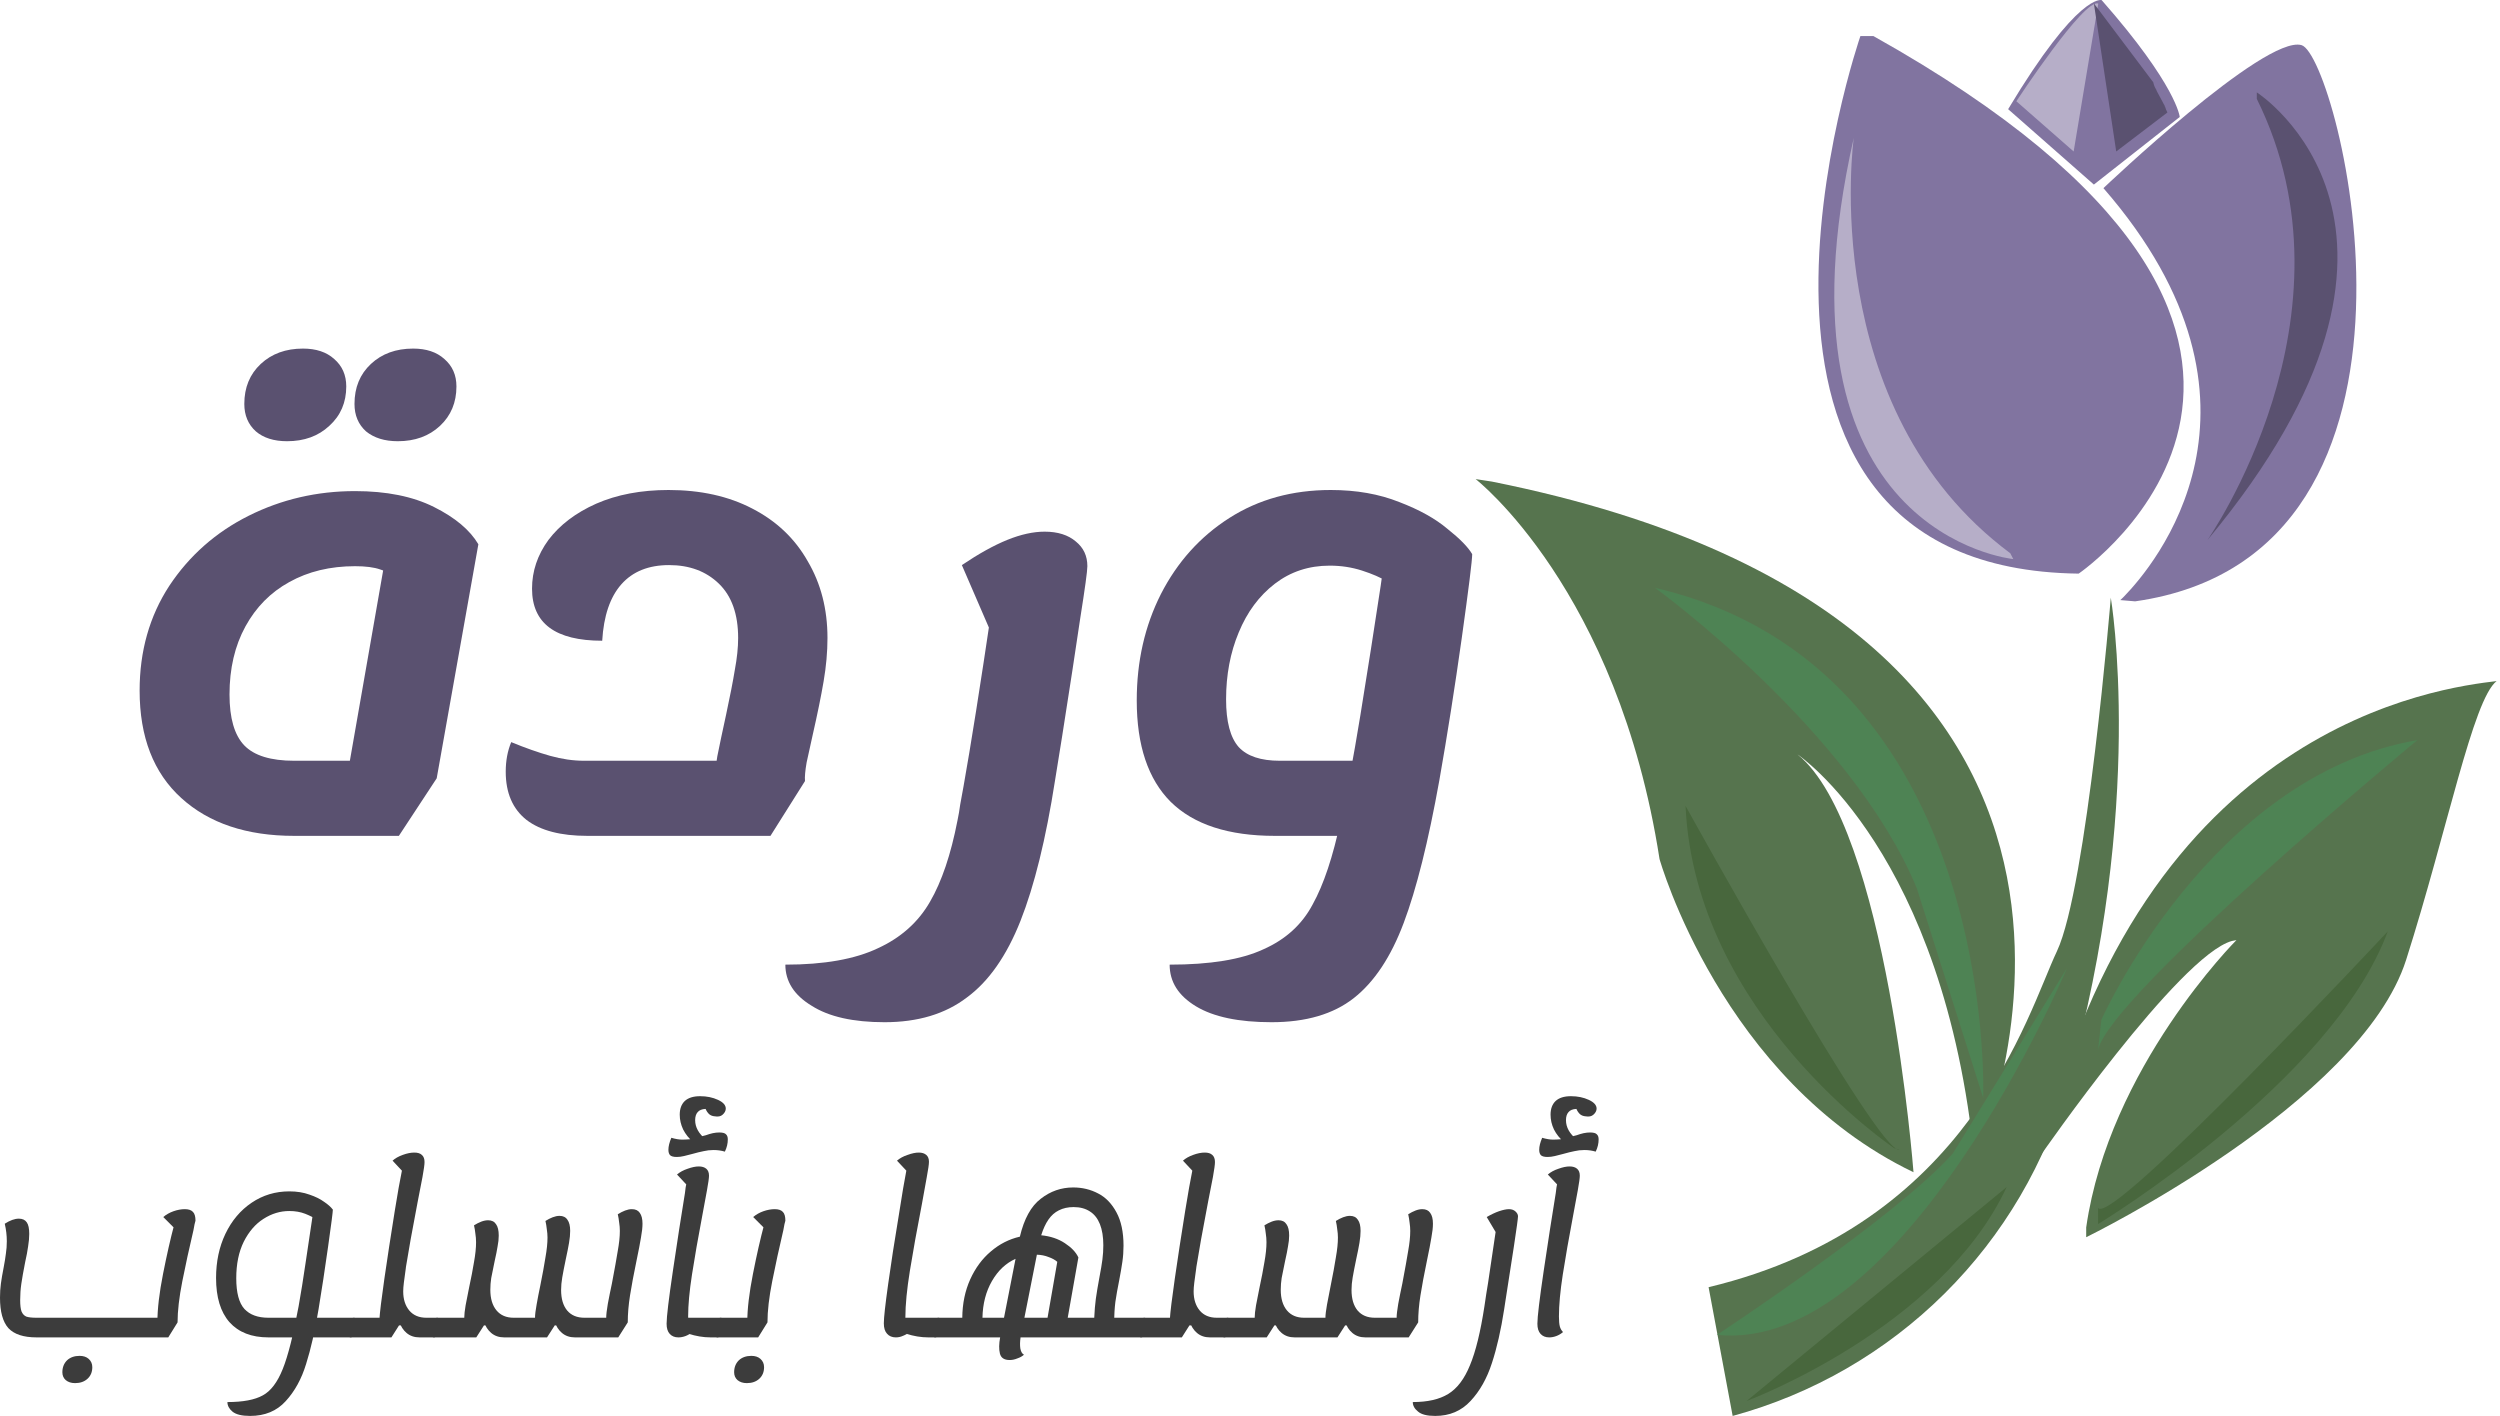
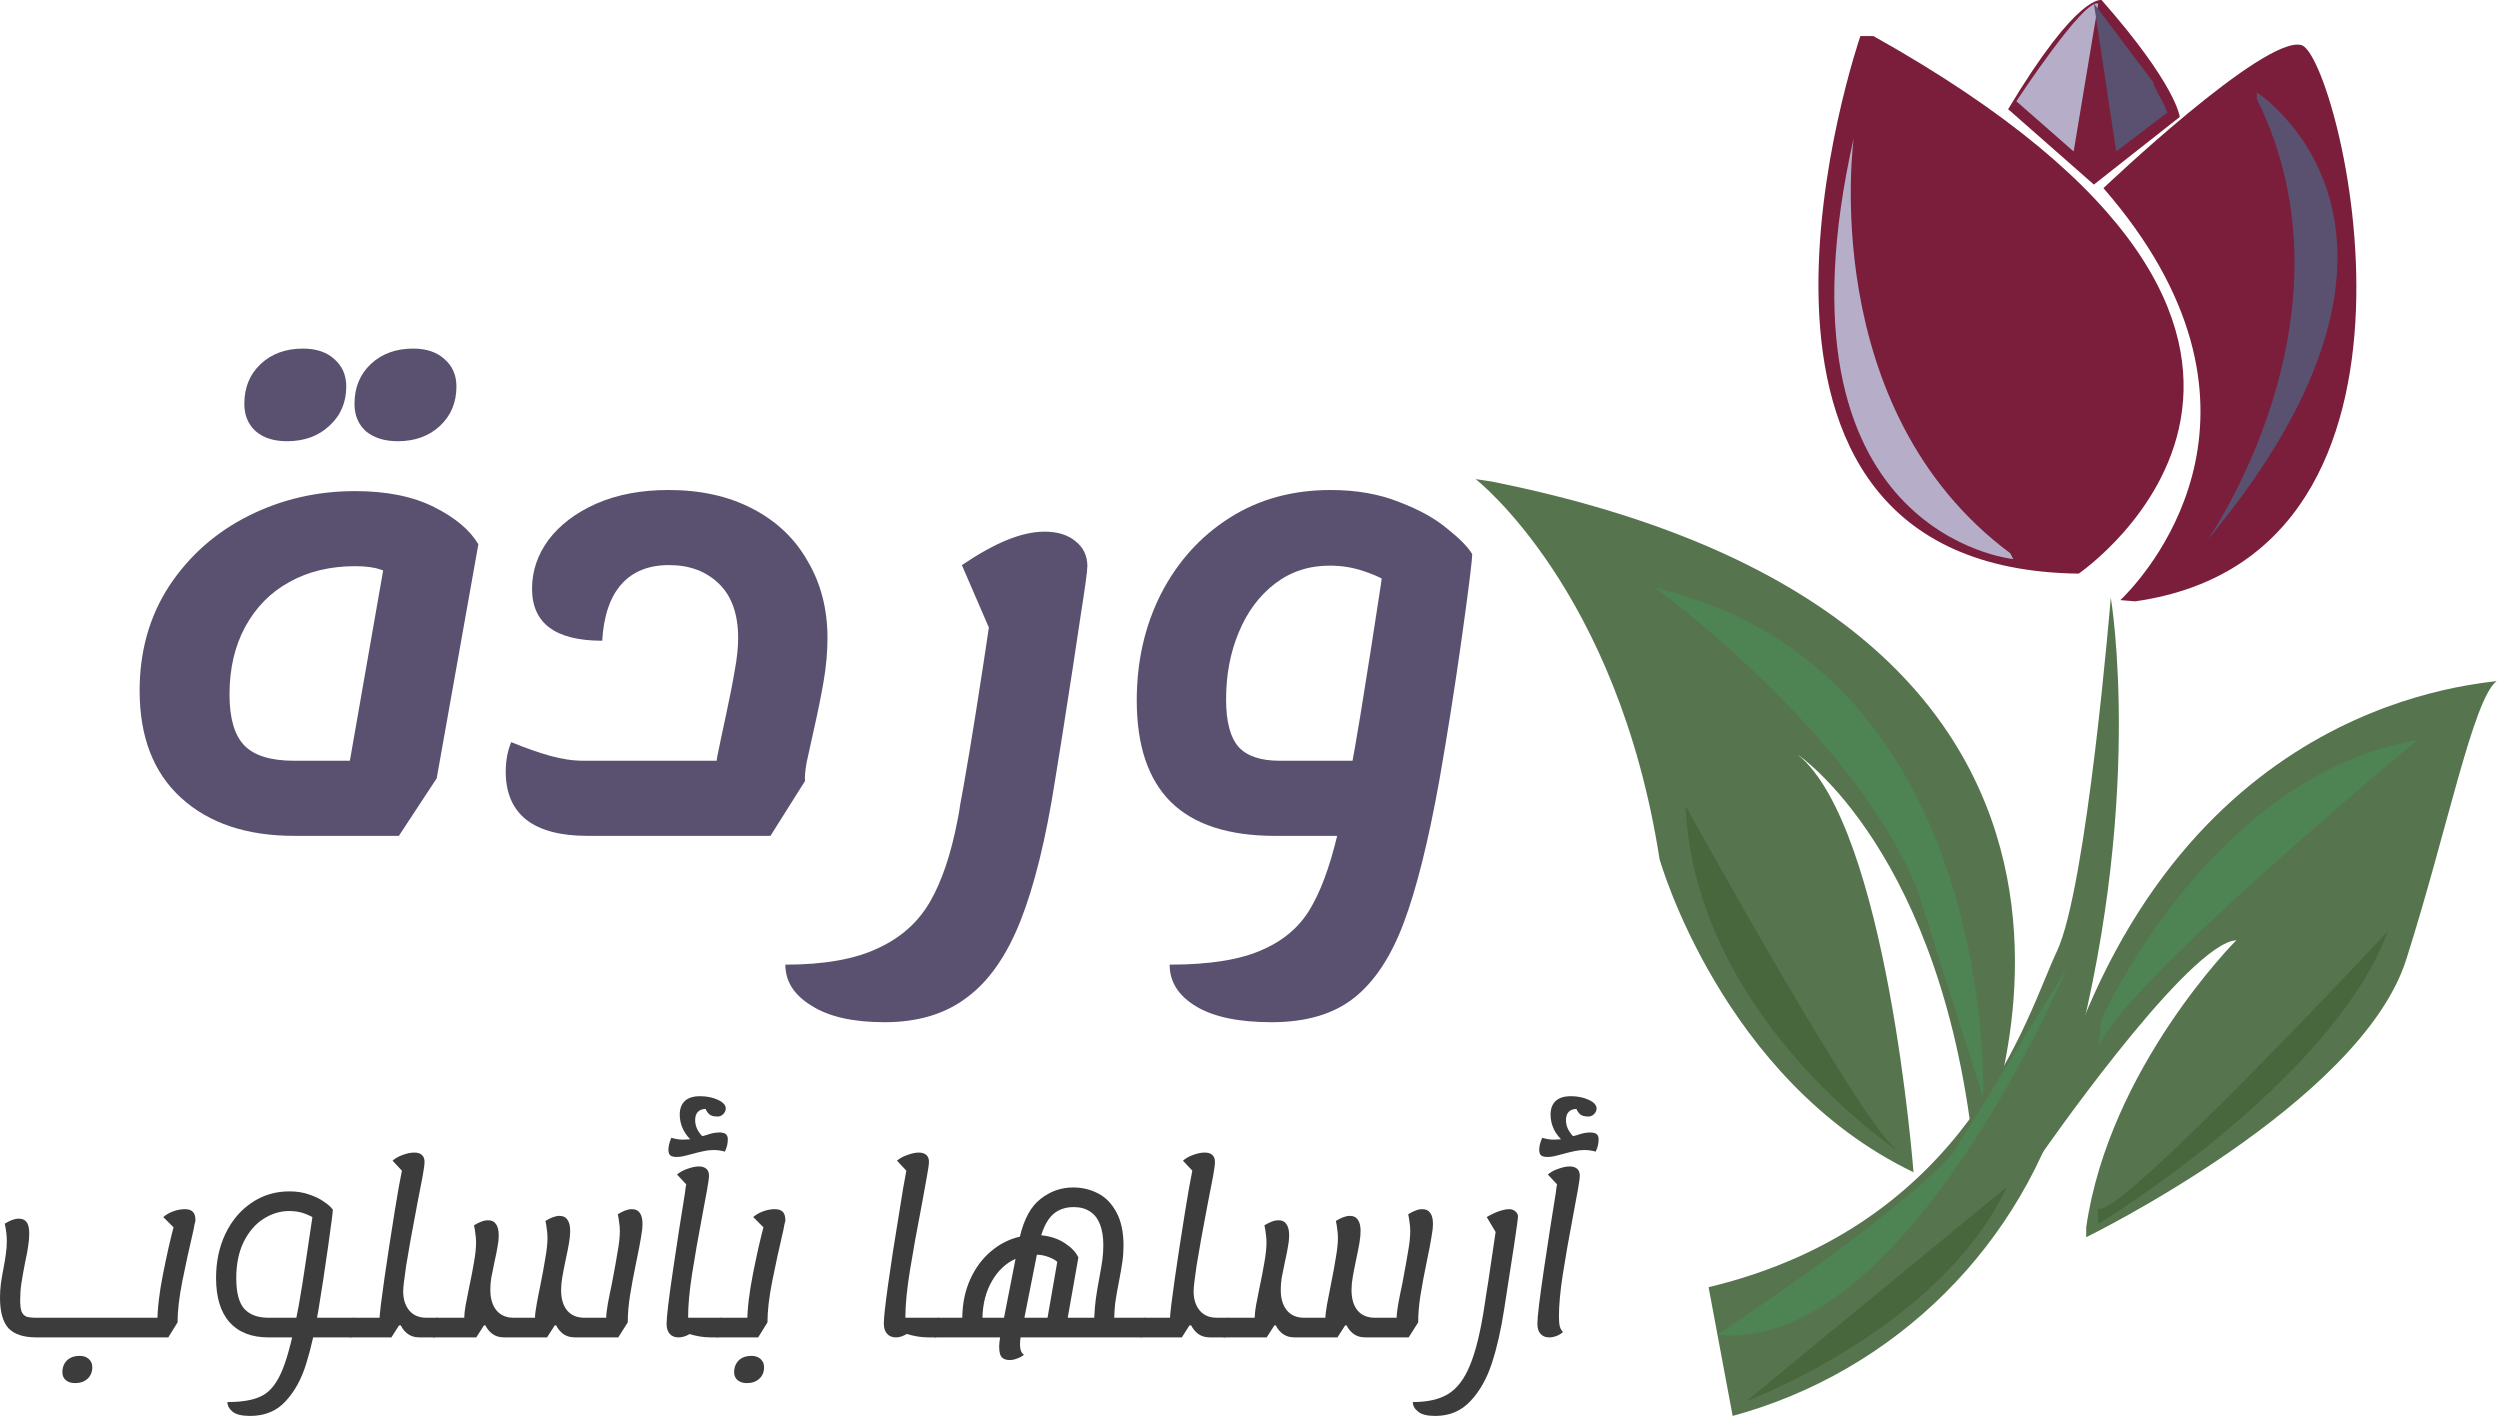
<svg xmlns="http://www.w3.org/2000/svg" width="113" height="64" viewBox="0 0 113 64" fill="none">
  <path d="M77.228 58.181L78.316 64C81.932 63.017 85.232 61.112 87.892 58.471C90.552 55.831 92.48 52.545 93.489 48.935C97.013 36.409 95.408 27.015 95.408 27.015C95.408 27.015 94.327 40.137 92.971 43.001C91.616 45.866 89.02 55.349 77.228 58.181Z" fill="#56744E" />
-   <path d="M84.09 1.63C84.09 1.63 75.777 25.698 93.956 25.928C93.956 25.928 109.347 15.435 84.678 1.63" fill="#8174A0" />
-   <path d="M95.836 27.124C95.906 27.063 95.972 26.999 96.034 26.932C97.269 25.653 103.618 18.325 95.075 8.504C95.075 8.504 102.358 1.572 104.027 2.039C105.696 2.506 111.432 25.058 96.507 27.181" fill="#8174A0" />
+   <path d="M84.09 1.63C84.09 1.63 75.777 25.698 93.956 25.928C93.956 25.928 109.347 15.435 84.678 1.63" fill="#7A1E3B" />
+   <path d="M95.836 27.124C95.906 27.063 95.972 26.999 96.034 26.932C97.269 25.653 103.618 18.325 95.075 8.504C95.075 8.504 102.358 1.572 104.027 2.039C105.696 2.506 111.432 25.058 96.507 27.181" fill="#7A1E3B" />
  <path d="M102.007 4.175C102.007 4.175 111.54 10.275 99.775 24.413C99.775 24.413 106.873 14.29 102.007 4.469" fill="#5A5170" />
  <path d="M91 25.27C91 25.27 79.735 24.168 83.791 6.228C83.791 6.228 82.068 18.47 90.866 25.008" fill="#B6AEC8" />
-   <path d="M94.643 8.343L98.524 5.287C98.524 5.287 98.403 3.88 94.995 0.005C94.995 0.005 93.94 -0.353 90.768 4.935" fill="#8174A0" />
+   <path d="M94.643 8.343L98.524 5.287C98.524 5.287 98.403 3.88 94.995 0.005C94.995 0.005 93.94 -0.353 90.768 4.935" fill="#7A1E3B" />
  <path d="M91.139 4.577C91.139 4.577 94.221 -0.117 94.841 0.165L93.729 6.847" fill="#B6AEC8" />
  <path d="M97.859 4.814C97.859 4.904 97.859 4.763 97.808 4.718C97.787 4.672 97.764 4.627 97.738 4.584C97.661 4.443 97.585 4.309 97.514 4.168C97.492 4.132 97.475 4.094 97.463 4.053C97.397 3.952 97.351 3.839 97.329 3.721L94.643 0.153L95.653 6.847L97.968 5.083C97.92 4.998 97.883 4.908 97.859 4.814Z" fill="#5A5170" />
  <path d="M66.699 21.655C66.699 21.655 73.116 26.635 75.011 38.829C75.011 38.829 77.825 48.82 86.49 52.985C86.49 52.985 85.303 37.358 81.246 34.099C81.246 34.099 87.892 38.518 89.261 52.536C89.261 52.536 100.412 28.376 67.43 21.767" fill="#56744E" />
  <path d="M89.64 49.623C89.64 49.623 90.379 30.206 74.809 26.571C74.809 26.571 83.693 33.003 86.643 40.158" fill="#4E8354" />
  <path d="M85.617 51.897C85.617 51.897 76.612 45.861 76.186 36.424C76.186 36.424 84.936 52.272 85.856 51.965L85.617 51.897Z" fill="#48673D" />
  <path d="M92.231 52.232C92.231 52.232 98.49 43.197 100.882 42.532L101.087 42.493C101.087 42.493 95.332 48.248 94.296 55.48V55.922C94.296 55.922 106.694 49.873 108.76 43.376C110.627 37.506 111.772 31.63 112.846 30.785C110.352 31.086 96.758 32.704 92.231 52.232Z" fill="#56744E" />
  <path d="M94.98 46.1C94.98 46.1 99.872 35.063 109.265 33.452C109.265 33.452 95.428 44.911 94.833 47.443" fill="#4E8354" />
  <path d="M94.833 55.327C94.833 55.327 105.396 48.926 107.929 42.097C107.929 42.097 95.428 55.487 94.833 54.598" fill="#48673D" />
  <path d="M78.942 63.328C78.942 63.328 87.722 60.054 90.702 53.654L78.942 63.328Z" fill="#48673D" />
  <path d="M93.425 43.762C93.425 43.762 86.078 61.212 77.606 60.336C77.606 60.336 85.765 54.965 88.271 52.132" fill="#4E8354" />
  <path d="M13.297 37.781C11.15 37.781 9.449 37.211 8.194 36.071C6.939 34.932 6.311 33.313 6.311 31.215C6.311 29.432 6.757 27.854 7.649 26.484C8.557 25.113 9.755 24.056 11.241 23.312C12.728 22.569 14.33 22.198 16.047 22.198C17.468 22.198 18.657 22.437 19.615 22.916C20.573 23.395 21.242 23.957 21.622 24.601L19.739 35.179L18.029 37.781H13.297ZM17.534 24.551L17.707 26.186C17.641 25.972 17.468 25.823 17.187 25.74C16.906 25.641 16.526 25.592 16.047 25.592C14.924 25.592 13.933 25.831 13.074 26.31C12.232 26.773 11.571 27.442 11.092 28.317C10.614 29.192 10.374 30.216 10.374 31.389C10.374 32.462 10.597 33.23 11.043 33.693C11.489 34.155 12.24 34.386 13.297 34.386H16.27L15.775 34.609L17.534 24.551ZM17.98 19.943C17.385 19.943 16.906 19.794 16.543 19.497C16.196 19.183 16.023 18.77 16.023 18.259C16.023 17.515 16.27 16.913 16.766 16.45C17.261 15.988 17.897 15.756 18.673 15.756C19.268 15.756 19.739 15.913 20.085 16.227C20.449 16.541 20.631 16.954 20.631 17.466C20.631 18.192 20.383 18.787 19.887 19.25C19.392 19.712 18.756 19.943 17.98 19.943ZM12.975 19.943C12.381 19.943 11.91 19.794 11.563 19.497C11.216 19.183 11.043 18.77 11.043 18.259C11.043 17.515 11.291 16.913 11.786 16.45C12.282 15.988 12.918 15.756 13.694 15.756C14.288 15.756 14.759 15.913 15.106 16.227C15.469 16.541 15.651 16.954 15.651 17.466C15.651 18.192 15.395 18.787 14.883 19.25C14.387 19.712 13.752 19.943 12.975 19.943Z" fill="#5A5170" />
  <path d="M26.551 37.781C25.345 37.781 24.428 37.541 23.801 37.062C23.173 36.567 22.859 35.84 22.859 34.882C22.859 34.386 22.942 33.941 23.107 33.544C23.751 33.809 24.337 34.015 24.866 34.164C25.395 34.312 25.907 34.386 26.402 34.386H33.884L32.323 35.452C32.306 35.089 32.34 34.667 32.422 34.188C32.521 33.693 32.653 33.065 32.819 32.306C33 31.463 33.132 30.786 33.215 30.274C33.314 29.745 33.364 29.267 33.364 28.837C33.364 27.764 33.075 26.946 32.496 26.384C31.918 25.823 31.167 25.542 30.242 25.542C29.317 25.542 28.599 25.831 28.087 26.409C27.575 26.987 27.286 27.838 27.22 28.961C25.105 28.961 24.048 28.177 24.048 26.607C24.048 25.815 24.296 25.08 24.792 24.402C25.304 23.725 26.022 23.18 26.947 22.767C27.888 22.355 28.979 22.148 30.217 22.148C31.671 22.148 32.934 22.429 34.008 22.99C35.098 23.552 35.932 24.345 36.51 25.369C37.104 26.376 37.402 27.532 37.402 28.837C37.402 29.465 37.344 30.117 37.228 30.794C37.113 31.471 36.947 32.281 36.733 33.222C36.634 33.668 36.543 34.081 36.46 34.461C36.394 34.841 36.369 35.121 36.386 35.303L34.825 37.781H26.551Z" fill="#5A5170" />
  <path d="M39.983 46.204C38.562 46.204 37.464 45.956 36.688 45.461C35.895 44.982 35.498 44.362 35.498 43.602C37.249 43.602 38.645 43.355 39.685 42.859C40.726 42.38 41.51 41.678 42.039 40.754C42.567 39.845 42.98 38.623 43.278 37.087C43.327 36.856 43.368 36.616 43.401 36.368C43.451 36.104 43.501 35.832 43.55 35.551C43.88 33.701 44.31 30.992 44.838 27.425L44.987 29.035L43.476 25.542C44.236 25.03 44.921 24.65 45.532 24.402C46.143 24.155 46.705 24.031 47.217 24.031C47.811 24.031 48.282 24.18 48.629 24.477C48.976 24.758 49.149 25.129 49.149 25.592C49.149 25.806 49.042 26.591 48.827 27.945C48.629 29.3 48.356 31.075 48.01 33.272L47.687 35.278C47.275 37.921 46.754 40.035 46.127 41.621C45.499 43.206 44.69 44.362 43.699 45.089C42.724 45.832 41.486 46.204 39.983 46.204Z" fill="#5A5170" />
  <path d="M57.476 46.204C55.989 46.204 54.85 45.964 54.057 45.485C53.264 45.006 52.868 44.379 52.868 43.602C54.701 43.602 56.113 43.371 57.104 42.909C58.112 42.463 58.855 41.786 59.334 40.877C59.829 39.986 60.251 38.722 60.597 37.087C60.861 35.931 61.159 34.345 61.489 32.33C61.819 30.299 62.125 28.35 62.406 26.484L62.604 25.071L62.703 26.285C62.406 26.104 62.026 25.939 61.563 25.79C61.101 25.641 60.614 25.567 60.102 25.567C59.16 25.567 58.335 25.839 57.624 26.384C56.914 26.93 56.369 27.665 55.989 28.589C55.609 29.498 55.419 30.505 55.419 31.612C55.419 32.619 55.609 33.338 55.989 33.767C56.369 34.18 56.989 34.386 57.847 34.386H61.613V37.781H57.624C55.527 37.781 53.958 37.269 52.917 36.245C51.893 35.221 51.381 33.693 51.381 31.661C51.381 29.894 51.745 28.292 52.471 26.855C53.215 25.402 54.247 24.254 55.568 23.412C56.889 22.569 58.417 22.148 60.151 22.148C61.307 22.148 62.34 22.33 63.248 22.693C64.156 23.04 64.883 23.445 65.428 23.907C65.99 24.353 66.361 24.733 66.543 25.047C66.543 25.327 66.386 26.591 66.072 28.837C65.759 31.067 65.42 33.214 65.057 35.278C64.561 38.037 64.024 40.184 63.446 41.72C62.868 43.256 62.117 44.387 61.192 45.114C60.267 45.84 59.028 46.204 57.476 46.204Z" fill="#5A5170" />
  <path d="M1.65 60.45C1.063 60.45 0.639 60.31 0.379 60.032C0.126 59.747 0 59.287 0 58.654C0 58.424 0.014 58.212 0.041 58.017C0.068 57.815 0.109 57.575 0.164 57.296C0.212 57.046 0.246 56.833 0.267 56.659C0.294 56.485 0.308 56.301 0.308 56.106C0.308 55.841 0.277 55.577 0.215 55.312C0.454 55.159 0.666 55.083 0.851 55.083C1.015 55.083 1.134 55.138 1.21 55.25C1.285 55.354 1.322 55.528 1.322 55.772C1.322 55.939 1.305 56.127 1.271 56.336C1.244 56.538 1.199 56.774 1.138 57.046C1.056 57.463 0.998 57.791 0.964 58.027C0.929 58.264 0.912 58.511 0.912 58.769C0.912 58.998 0.933 59.169 0.974 59.28C1.022 59.392 1.093 59.468 1.189 59.51C1.292 59.545 1.445 59.562 1.65 59.562H7.196L7.114 59.771C7.114 59.172 7.199 58.441 7.37 57.578C7.541 56.715 7.708 55.977 7.872 55.364C7.886 55.323 7.896 55.284 7.903 55.25C7.91 55.215 7.917 55.187 7.924 55.166L8.006 55.636L7.38 55.01C7.51 54.898 7.664 54.811 7.842 54.748C8.019 54.686 8.19 54.654 8.354 54.654C8.525 54.654 8.648 54.696 8.723 54.78C8.798 54.856 8.836 54.989 8.836 55.176C8.829 55.204 8.816 55.257 8.795 55.333C8.781 55.403 8.764 55.493 8.744 55.605C8.552 56.419 8.385 57.188 8.241 57.912C8.098 58.636 8.026 59.256 8.026 59.771L7.606 60.45H1.65ZM3.393 62.517C3.222 62.517 3.082 62.472 2.973 62.382C2.87 62.291 2.819 62.173 2.819 62.026C2.819 61.804 2.891 61.623 3.034 61.483C3.178 61.351 3.366 61.285 3.598 61.285C3.769 61.285 3.905 61.33 4.008 61.421C4.117 61.518 4.172 61.644 4.172 61.797C4.172 62.013 4.1 62.187 3.957 62.319C3.813 62.451 3.625 62.517 3.393 62.517Z" fill="#3C3C3C" />
  <path d="M14.277 59.562H15.988L15.845 60.45H14.061L14.277 59.562ZM11.304 64C10.928 64 10.662 63.934 10.504 63.802C10.354 63.676 10.279 63.533 10.279 63.373C10.983 63.373 11.516 63.273 11.878 63.071C12.24 62.876 12.541 62.479 12.78 61.88C13.019 61.288 13.258 60.342 13.498 59.04C13.607 58.427 13.713 57.77 13.815 57.066C13.925 56.356 14.017 55.737 14.092 55.208L14.164 54.707L14.307 55.124C14.177 55.034 14.007 54.947 13.795 54.863C13.583 54.78 13.344 54.738 13.077 54.738C12.667 54.738 12.278 54.856 11.909 55.093C11.546 55.323 11.249 55.667 11.017 56.127C10.791 56.586 10.679 57.136 10.679 57.777C10.679 58.431 10.802 58.894 11.048 59.165C11.294 59.43 11.656 59.562 12.134 59.562H13.651V60.45H12.134C11.369 60.45 10.781 60.22 10.371 59.761C9.968 59.301 9.766 58.636 9.766 57.766C9.766 57.028 9.906 56.363 10.187 55.772C10.473 55.173 10.87 54.703 11.376 54.362C11.881 54.021 12.448 53.85 13.077 53.85C13.419 53.85 13.723 53.899 13.989 53.997C14.256 54.087 14.475 54.195 14.646 54.32C14.823 54.439 14.957 54.557 15.045 54.675C15.045 54.773 14.974 55.33 14.83 56.346C14.687 57.362 14.543 58.306 14.399 59.176C14.236 60.157 14.048 60.982 13.836 61.651C13.631 62.326 13.323 62.886 12.913 63.332C12.51 63.777 11.974 64 11.304 64ZM15.988 59.562C16.05 59.562 16.087 59.597 16.101 59.667C16.115 59.736 16.111 59.847 16.091 60.001C16.064 60.154 16.029 60.265 15.988 60.335C15.954 60.411 15.906 60.45 15.845 60.45L15.988 59.562Z" fill="#3C3C3C" />
  <path d="M18.963 60.45C18.731 60.45 18.536 60.384 18.379 60.251C18.229 60.126 18.116 59.952 18.041 59.729L18.389 59.907H17.497L18.348 57.286L18.328 57.432C18.3 57.613 18.276 57.791 18.256 57.965C18.235 58.132 18.225 58.267 18.225 58.372C18.225 58.727 18.317 59.016 18.502 59.238C18.686 59.454 18.943 59.562 19.271 59.562H19.753L19.609 60.45H18.963ZM16.001 59.562H17.436L17.149 59.646C17.169 59.312 17.245 58.696 17.374 57.797C17.504 56.892 17.662 55.866 17.846 54.717C17.907 54.355 17.966 54.011 18.02 53.683C18.082 53.349 18.14 53.043 18.195 52.764L18.348 53.109L17.744 52.462C17.86 52.357 18.013 52.27 18.205 52.201C18.396 52.131 18.57 52.096 18.727 52.096C18.878 52.096 18.991 52.131 19.066 52.201C19.148 52.27 19.189 52.378 19.189 52.524C19.189 52.636 19.158 52.862 19.096 53.203C19.035 53.537 18.963 53.906 18.881 54.31C18.642 55.549 18.454 56.597 18.317 57.453C18.188 58.309 18.123 59.082 18.123 59.771L17.692 60.45H15.857L16.001 59.562ZM15.857 60.45C15.796 60.45 15.758 60.415 15.745 60.345C15.731 60.276 15.734 60.164 15.755 60.011C15.782 59.858 15.816 59.747 15.857 59.677C15.892 59.6 15.939 59.562 16.001 59.562L15.857 60.45ZM19.753 59.562C19.814 59.562 19.852 59.597 19.865 59.667C19.879 59.736 19.876 59.847 19.855 60.001C19.828 60.154 19.794 60.265 19.753 60.335C19.718 60.411 19.671 60.45 19.609 60.45L19.753 59.562Z" fill="#3C3C3C" />
  <path d="M19.765 59.562H21.261L20.985 59.844V59.552C20.985 59.426 21.005 59.242 21.046 58.998C21.094 58.748 21.145 58.487 21.2 58.215C21.296 57.77 21.371 57.38 21.425 57.046C21.487 56.705 21.518 56.405 21.518 56.148C21.518 56.015 21.507 55.887 21.487 55.761C21.473 55.629 21.453 55.504 21.425 55.385C21.535 55.316 21.644 55.26 21.753 55.218C21.863 55.176 21.965 55.156 22.061 55.156C22.225 55.156 22.345 55.215 22.42 55.333C22.502 55.444 22.543 55.615 22.543 55.845C22.543 55.998 22.526 56.162 22.491 56.336C22.464 56.51 22.42 56.732 22.358 57.004C22.29 57.331 22.239 57.585 22.204 57.766C22.177 57.94 22.163 58.118 22.163 58.299C22.163 58.696 22.256 59.005 22.44 59.228C22.625 59.451 22.884 59.562 23.219 59.562H24.459L24.183 59.844V59.552C24.183 59.426 24.207 59.231 24.255 58.967C24.302 58.696 24.357 58.413 24.419 58.121C24.521 57.613 24.6 57.185 24.654 56.837C24.716 56.489 24.747 56.189 24.747 55.939C24.747 55.813 24.736 55.688 24.716 55.563C24.702 55.431 24.682 55.305 24.654 55.187C24.764 55.117 24.873 55.062 24.982 55.02C25.092 54.978 25.194 54.957 25.29 54.957C25.454 54.957 25.573 55.016 25.649 55.135C25.731 55.246 25.772 55.413 25.772 55.636C25.772 55.796 25.755 55.977 25.72 56.179C25.686 56.381 25.638 56.621 25.577 56.899C25.502 57.261 25.447 57.543 25.413 57.745C25.379 57.94 25.362 58.128 25.362 58.309C25.362 58.706 25.454 59.016 25.638 59.238C25.823 59.454 26.082 59.562 26.417 59.562H27.668L27.401 59.844V59.552C27.401 59.426 27.425 59.221 27.473 58.936C27.528 58.643 27.589 58.337 27.658 58.017C27.781 57.369 27.87 56.875 27.924 56.534C27.986 56.193 28.017 55.894 28.017 55.636C28.017 55.511 28.006 55.385 27.986 55.26C27.972 55.128 27.952 55.002 27.924 54.884C28.034 54.815 28.143 54.759 28.252 54.717C28.362 54.675 28.464 54.654 28.56 54.654C28.724 54.654 28.843 54.71 28.919 54.822C29 54.933 29.041 55.096 29.041 55.312C29.041 55.479 29.018 55.692 28.97 55.949C28.929 56.2 28.864 56.538 28.775 56.962C28.645 57.589 28.546 58.118 28.478 58.549C28.409 58.981 28.375 59.388 28.375 59.771L27.945 60.45H25.987C25.755 60.45 25.56 60.384 25.403 60.251C25.252 60.126 25.14 59.952 25.064 59.729L25.341 59.907H25.075L24.726 60.45H22.789C22.556 60.45 22.362 60.384 22.204 60.251C22.054 60.126 21.941 59.952 21.866 59.729L22.143 59.907H21.876L21.528 60.45H19.621L19.765 59.562ZM19.621 60.45C19.56 60.45 19.522 60.415 19.509 60.345C19.495 60.276 19.498 60.164 19.519 60.011C19.546 59.858 19.58 59.747 19.621 59.677C19.655 59.6 19.703 59.562 19.765 59.562L19.621 60.45Z" fill="#3C3C3C" />
  <path d="M32.118 60.45C31.79 60.45 31.456 60.394 31.114 60.283C30.779 60.178 30.516 60.056 30.325 59.917L30.642 59.562H32.569L32.426 60.45H32.118ZM30.663 60.45C30.499 60.45 30.369 60.398 30.273 60.293C30.177 60.189 30.13 60.035 30.13 59.834C30.13 59.527 30.225 58.727 30.417 57.432C30.608 56.137 30.789 54.968 30.96 53.923C30.974 53.826 30.984 53.742 30.991 53.673C31.004 53.603 31.015 53.551 31.021 53.516L31.206 53.736L30.601 53.088C30.731 52.977 30.892 52.89 31.083 52.827C31.274 52.758 31.442 52.723 31.585 52.723C31.729 52.723 31.842 52.758 31.924 52.827C32.006 52.897 32.047 53.001 32.047 53.14C32.047 53.245 32.016 53.468 31.954 53.809C31.893 54.143 31.825 54.512 31.749 54.916C31.551 55.96 31.394 56.858 31.278 57.609C31.162 58.361 31.104 58.991 31.104 59.499C31.104 59.708 31.117 59.861 31.145 59.959C31.172 60.056 31.22 60.14 31.288 60.209C31.199 60.286 31.1 60.345 30.991 60.387C30.881 60.429 30.772 60.45 30.663 60.45ZM32.569 59.562C32.631 59.562 32.668 59.597 32.682 59.667C32.696 59.736 32.692 59.847 32.672 60.001C32.645 60.154 32.61 60.265 32.569 60.335C32.535 60.411 32.487 60.45 32.426 60.45L32.569 59.562ZM30.591 52.295C30.441 52.295 30.338 52.267 30.284 52.211C30.236 52.155 30.212 52.075 30.212 51.971C30.212 51.818 30.256 51.637 30.345 51.428C30.536 51.484 30.7 51.511 30.837 51.511C30.933 51.511 31.069 51.505 31.247 51.49C31.267 51.49 31.288 51.49 31.308 51.49C31.329 51.484 31.349 51.48 31.37 51.48L31.339 51.626C31.141 51.459 30.987 51.268 30.878 51.052C30.776 50.836 30.724 50.613 30.724 50.384C30.724 50.119 30.799 49.914 30.95 49.768C31.107 49.621 31.339 49.548 31.647 49.548C31.948 49.548 32.217 49.604 32.457 49.715C32.696 49.827 32.812 49.962 32.805 50.123C32.798 50.22 32.75 50.307 32.662 50.384C32.58 50.46 32.46 50.485 32.303 50.457C32.207 50.45 32.125 50.419 32.057 50.363C31.988 50.3 31.934 50.22 31.893 50.123C31.729 50.13 31.609 50.178 31.534 50.269C31.459 50.352 31.421 50.474 31.421 50.634C31.421 50.955 31.585 51.247 31.913 51.511L31.452 51.438C31.541 51.41 31.623 51.386 31.698 51.365C31.773 51.344 31.842 51.327 31.903 51.313C32.019 51.271 32.125 51.24 32.221 51.219C32.323 51.198 32.419 51.188 32.508 51.188C32.665 51.188 32.767 51.216 32.815 51.271C32.87 51.32 32.897 51.397 32.897 51.501C32.897 51.689 32.853 51.873 32.764 52.054C32.607 52.006 32.436 51.981 32.252 51.981C32.094 51.981 31.944 51.999 31.801 52.033C31.657 52.061 31.486 52.103 31.288 52.159C31.165 52.194 31.042 52.225 30.919 52.253C30.803 52.281 30.694 52.295 30.591 52.295Z" fill="#3C3C3C" />
  <path d="M32.578 59.562H33.859L33.777 59.771C33.777 59.172 33.863 58.441 34.034 57.578C34.204 56.715 34.372 55.977 34.536 55.364C34.55 55.323 34.56 55.284 34.567 55.25C34.574 55.215 34.58 55.187 34.587 55.166L34.669 55.636L34.044 55.01C34.174 54.898 34.327 54.811 34.505 54.748C34.683 54.686 34.854 54.654 35.018 54.654C35.188 54.654 35.312 54.696 35.387 54.78C35.462 54.856 35.499 54.989 35.499 55.176C35.493 55.204 35.479 55.257 35.458 55.333C35.445 55.403 35.428 55.493 35.407 55.605C35.216 56.419 35.048 57.188 34.905 57.912C34.761 58.636 34.69 59.256 34.69 59.771L34.269 60.45H32.434L32.578 59.562ZM32.434 60.45C32.373 60.45 32.335 60.415 32.322 60.345C32.308 60.276 32.312 60.164 32.332 60.011C32.359 59.858 32.394 59.747 32.434 59.677C32.469 59.6 32.517 59.562 32.578 59.562L32.434 60.45ZM33.757 62.517C33.586 62.517 33.446 62.472 33.337 62.382C33.234 62.291 33.183 62.173 33.183 62.026C33.183 61.804 33.255 61.623 33.398 61.483C33.542 61.351 33.73 61.285 33.962 61.285C34.133 61.285 34.269 61.33 34.372 61.421C34.481 61.518 34.536 61.644 34.536 61.797C34.536 62.013 34.464 62.187 34.321 62.319C34.177 62.451 33.989 62.517 33.757 62.517Z" fill="#3C3C3C" />
  <path d="M41.959 60.45C41.63 60.45 41.296 60.394 40.954 60.283C40.619 60.178 40.356 60.056 40.165 59.917L40.482 59.562H42.41L42.266 60.45H41.959ZM40.493 60.45C40.322 60.45 40.189 60.394 40.093 60.283C39.997 60.178 39.949 60.022 39.949 59.813C39.949 59.562 40.014 58.974 40.144 58.048C40.274 57.115 40.431 56.095 40.616 54.989C40.759 54.063 40.886 53.318 40.995 52.754L41.149 53.109L40.544 52.462C40.674 52.35 40.834 52.263 41.026 52.201C41.217 52.131 41.385 52.096 41.528 52.096C41.672 52.096 41.784 52.131 41.866 52.201C41.948 52.27 41.989 52.375 41.989 52.514C41.989 52.625 41.955 52.862 41.887 53.224C41.825 53.586 41.754 53.983 41.672 54.414C41.446 55.577 41.265 56.583 41.128 57.432C40.992 58.274 40.923 58.981 40.923 59.552C40.923 59.712 40.933 59.844 40.954 59.949C40.981 60.053 41.032 60.14 41.108 60.209C41.026 60.279 40.93 60.335 40.821 60.377C40.718 60.425 40.609 60.45 40.493 60.45ZM42.41 59.562C42.471 59.562 42.509 59.597 42.522 59.667C42.536 59.736 42.532 59.847 42.512 60.001C42.485 60.154 42.45 60.265 42.41 60.335C42.375 60.411 42.328 60.45 42.266 60.45L42.41 59.562Z" fill="#3C3C3C" />
  <path d="M49.952 59.562H51.715L51.572 60.45H49.819L49.952 59.562ZM45.637 61.473C45.391 61.473 45.244 61.376 45.196 61.181C45.148 60.986 45.152 60.742 45.206 60.45H42.275L42.418 59.562H43.495C43.501 58.922 43.621 58.344 43.853 57.829C44.086 57.314 44.397 56.892 44.786 56.565C45.176 56.231 45.613 56.008 46.098 55.897C46.289 55.09 46.604 54.519 47.041 54.185C47.479 53.843 47.967 53.673 48.507 53.673C48.917 53.673 49.293 53.763 49.635 53.944C49.976 54.118 50.253 54.404 50.465 54.801C50.677 55.191 50.783 55.692 50.783 56.304C50.783 56.555 50.766 56.798 50.731 57.035C50.697 57.272 50.649 57.55 50.588 57.87C50.513 58.239 50.455 58.567 50.414 58.852C50.38 59.13 50.362 59.437 50.362 59.771L49.932 60.45H46.129C46.102 60.638 46.098 60.805 46.119 60.951C46.146 61.097 46.201 61.191 46.283 61.233C46.208 61.303 46.108 61.358 45.985 61.4C45.869 61.449 45.753 61.473 45.637 61.473ZM45.381 59.562L45.903 56.899C45.466 57.094 45.111 57.428 44.837 57.902C44.564 58.375 44.42 58.929 44.407 59.562H45.381ZM47.349 59.562L47.789 57.035C47.687 56.945 47.554 56.872 47.39 56.816C47.233 56.753 47.058 56.718 46.867 56.712L46.303 59.562H47.349ZM49.46 59.562C49.474 59.242 49.498 58.956 49.532 58.706C49.566 58.455 49.621 58.128 49.696 57.724C49.758 57.404 49.802 57.14 49.829 56.931C49.857 56.715 49.87 56.499 49.87 56.283C49.87 55.907 49.819 55.591 49.717 55.333C49.614 55.076 49.464 54.884 49.266 54.759C49.067 54.627 48.821 54.56 48.528 54.56C48.275 54.56 48.053 54.609 47.861 54.707C47.677 54.797 47.52 54.936 47.39 55.124C47.26 55.312 47.151 55.549 47.062 55.834C47.479 55.876 47.834 55.995 48.128 56.189C48.428 56.384 48.633 56.6 48.743 56.837L48.261 59.562H49.46ZM42.275 60.45C42.213 60.45 42.176 60.415 42.162 60.345C42.148 60.276 42.152 60.164 42.172 60.011C42.2 59.858 42.234 59.747 42.275 59.677C42.309 59.6 42.357 59.562 42.418 59.562L42.275 60.45ZM51.715 59.562C51.777 59.562 51.815 59.597 51.828 59.667C51.842 59.736 51.839 59.847 51.818 60.001C51.791 60.154 51.757 60.265 51.715 60.335C51.681 60.411 51.633 60.45 51.572 60.45L51.715 59.562Z" fill="#3C3C3C" />
  <path d="M54.69 60.45C54.458 60.45 54.263 60.384 54.106 60.251C53.956 60.126 53.843 59.952 53.768 59.729L54.116 59.907H53.224L54.075 57.286L54.055 57.432C54.027 57.613 54.003 57.791 53.983 57.965C53.962 58.132 53.952 58.267 53.952 58.372C53.952 58.727 54.044 59.016 54.229 59.238C54.413 59.454 54.67 59.562 54.998 59.562H55.48L55.336 60.45H54.69ZM51.728 59.562H53.163L52.876 59.646C52.896 59.312 52.971 58.696 53.101 57.797C53.231 56.892 53.388 55.866 53.573 54.717C53.634 54.355 53.693 54.011 53.747 53.683C53.809 53.349 53.867 53.043 53.921 52.764L54.075 53.109L53.47 52.462C53.587 52.357 53.74 52.27 53.932 52.201C54.123 52.131 54.297 52.096 54.455 52.096C54.605 52.096 54.718 52.131 54.793 52.201C54.875 52.27 54.916 52.378 54.916 52.524C54.916 52.636 54.885 52.862 54.824 53.203C54.762 53.537 54.69 53.906 54.608 54.31C54.369 55.549 54.181 56.597 54.044 57.453C53.915 58.309 53.85 59.082 53.85 59.771L53.419 60.45H51.584L51.728 59.562ZM51.584 60.45C51.523 60.45 51.485 60.415 51.471 60.345C51.458 60.276 51.461 60.164 51.482 60.011C51.509 59.858 51.543 59.747 51.584 59.677C51.618 59.6 51.666 59.562 51.728 59.562L51.584 60.45ZM55.48 59.562C55.541 59.562 55.579 59.597 55.592 59.667C55.606 59.736 55.602 59.847 55.582 60.001C55.555 60.154 55.52 60.265 55.48 60.335C55.445 60.411 55.398 60.45 55.336 60.45L55.48 59.562Z" fill="#3C3C3C" />
  <path d="M55.492 59.562H56.988L56.712 59.844V59.552C56.712 59.426 56.732 59.242 56.773 58.998C56.821 58.748 56.872 58.487 56.927 58.215C57.022 57.77 57.098 57.38 57.152 57.046C57.214 56.705 57.245 56.405 57.245 56.148C57.245 56.015 57.234 55.887 57.214 55.761C57.2 55.629 57.18 55.504 57.152 55.385C57.262 55.316 57.371 55.26 57.48 55.218C57.59 55.176 57.692 55.156 57.788 55.156C57.952 55.156 58.071 55.215 58.147 55.333C58.229 55.444 58.27 55.615 58.27 55.845C58.27 55.998 58.252 56.162 58.218 56.336C58.191 56.51 58.147 56.732 58.085 57.004C58.017 57.331 57.965 57.585 57.931 57.766C57.904 57.94 57.89 58.118 57.89 58.299C57.89 58.696 57.983 59.005 58.167 59.228C58.352 59.451 58.611 59.562 58.946 59.562H60.187L59.91 59.844V59.552C59.91 59.426 59.934 59.231 59.981 58.967C60.029 58.696 60.084 58.413 60.145 58.121C60.248 57.613 60.327 57.185 60.381 56.837C60.443 56.489 60.474 56.189 60.474 55.939C60.474 55.813 60.463 55.688 60.443 55.563C60.429 55.431 60.409 55.305 60.381 55.187C60.491 55.117 60.6 55.062 60.709 55.02C60.819 54.978 60.921 54.957 61.017 54.957C61.181 54.957 61.3 55.016 61.376 55.135C61.458 55.246 61.498 55.413 61.498 55.636C61.498 55.796 61.481 55.977 61.447 56.179C61.413 56.381 61.365 56.621 61.304 56.899C61.229 57.261 61.174 57.543 61.14 57.745C61.106 57.94 61.089 58.128 61.089 58.309C61.089 58.706 61.181 59.016 61.365 59.238C61.55 59.454 61.809 59.562 62.144 59.562H63.395L63.128 59.844V59.552C63.128 59.426 63.152 59.221 63.2 58.936C63.255 58.643 63.316 58.337 63.385 58.017C63.508 57.369 63.596 56.875 63.651 56.534C63.713 56.193 63.743 55.894 63.743 55.636C63.743 55.511 63.733 55.385 63.713 55.26C63.699 55.128 63.678 55.002 63.651 54.884C63.761 54.815 63.87 54.759 63.979 54.717C64.088 54.675 64.191 54.654 64.287 54.654C64.451 54.654 64.57 54.71 64.645 54.822C64.728 54.933 64.769 55.096 64.769 55.312C64.769 55.479 64.745 55.692 64.697 55.949C64.656 56.2 64.591 56.538 64.502 56.962C64.372 57.589 64.273 58.118 64.205 58.549C64.136 58.981 64.102 59.388 64.102 59.771L63.672 60.45H61.714C61.481 60.45 61.287 60.384 61.13 60.251C60.979 60.126 60.866 59.952 60.791 59.729L61.068 59.907H60.801L60.453 60.45H58.516C58.283 60.45 58.089 60.384 57.931 60.251C57.781 60.126 57.668 59.952 57.593 59.729L57.87 59.907H57.603L57.255 60.45H55.348L55.492 59.562ZM55.348 60.45C55.287 60.45 55.249 60.415 55.235 60.345C55.222 60.276 55.225 60.164 55.246 60.011C55.273 59.858 55.307 59.747 55.348 59.677C55.382 59.6 55.43 59.562 55.492 59.562L55.348 60.45Z" fill="#3C3C3C" />
  <path d="M64.873 64C64.504 64 64.244 63.934 64.094 63.802C63.936 63.676 63.858 63.533 63.858 63.373C64.528 63.373 65.061 63.252 65.457 63.008C65.86 62.764 66.188 62.333 66.441 61.713C66.701 61.094 66.919 60.203 67.097 59.04C67.124 58.845 67.152 58.661 67.179 58.487C67.206 58.313 67.234 58.145 67.261 57.985C67.459 56.663 67.586 55.81 67.64 55.427L67.702 55.855L67.2 55.01C67.391 54.898 67.575 54.811 67.753 54.748C67.938 54.686 68.088 54.654 68.204 54.654C68.327 54.654 68.426 54.689 68.501 54.759C68.576 54.828 68.614 54.902 68.614 54.978C68.614 55.062 68.553 55.511 68.43 56.325C68.306 57.14 68.173 57.999 68.03 58.904L67.989 59.176C67.845 60.109 67.661 60.92 67.435 61.609C67.21 62.305 66.888 62.876 66.472 63.321C66.055 63.774 65.522 64 64.873 64Z" fill="#3C3C3C" />
  <path d="M70.023 60.45C69.859 60.45 69.73 60.398 69.634 60.293C69.538 60.189 69.49 60.035 69.49 59.834C69.49 59.527 69.586 58.727 69.777 57.432C69.969 56.137 70.15 54.968 70.321 53.923C70.334 53.826 70.345 53.742 70.352 53.673C70.365 53.603 70.375 53.551 70.382 53.516L70.567 53.736L69.962 53.088C70.092 52.977 70.252 52.89 70.444 52.827C70.635 52.758 70.802 52.723 70.946 52.723C71.09 52.723 71.202 52.758 71.284 52.827C71.366 52.897 71.407 53.001 71.407 53.14C71.407 53.245 71.376 53.468 71.315 53.809C71.254 54.143 71.185 54.512 71.11 54.916C70.912 55.96 70.755 56.858 70.638 57.609C70.522 58.361 70.464 58.991 70.464 59.499C70.464 59.708 70.478 59.861 70.505 59.959C70.533 60.056 70.58 60.14 70.649 60.209C70.56 60.286 70.461 60.345 70.352 60.387C70.242 60.429 70.133 60.45 70.023 60.45ZM69.952 52.295C69.801 52.295 69.699 52.267 69.644 52.211C69.596 52.155 69.572 52.075 69.572 51.971C69.572 51.818 69.617 51.637 69.706 51.428C69.897 51.484 70.061 51.511 70.198 51.511C70.293 51.511 70.43 51.505 70.608 51.49C70.628 51.49 70.649 51.49 70.669 51.49C70.69 51.484 70.71 51.48 70.731 51.48L70.7 51.626C70.502 51.459 70.348 51.268 70.239 51.052C70.136 50.836 70.085 50.613 70.085 50.384C70.085 50.119 70.16 49.914 70.311 49.768C70.468 49.621 70.7 49.548 71.007 49.548C71.308 49.548 71.578 49.604 71.817 49.715C72.056 49.827 72.173 49.962 72.166 50.123C72.159 50.22 72.111 50.307 72.022 50.384C71.94 50.46 71.821 50.485 71.663 50.457C71.568 50.45 71.486 50.419 71.418 50.363C71.349 50.3 71.294 50.22 71.254 50.123C71.09 50.13 70.97 50.178 70.895 50.269C70.82 50.352 70.782 50.474 70.782 50.634C70.782 50.955 70.946 51.247 71.274 51.511L70.813 51.438C70.902 51.41 70.984 51.386 71.059 51.365C71.134 51.344 71.202 51.327 71.264 51.313C71.38 51.271 71.486 51.24 71.582 51.219C71.684 51.198 71.78 51.188 71.868 51.188C72.026 51.188 72.128 51.216 72.176 51.271C72.231 51.32 72.258 51.397 72.258 51.501C72.258 51.689 72.214 51.873 72.125 52.054C71.968 52.006 71.797 51.981 71.612 51.981C71.455 51.981 71.305 51.999 71.161 52.033C71.018 52.061 70.847 52.103 70.649 52.159C70.526 52.194 70.403 52.225 70.28 52.253C70.163 52.281 70.054 52.295 69.952 52.295Z" fill="#3C3C3C" />
</svg>
